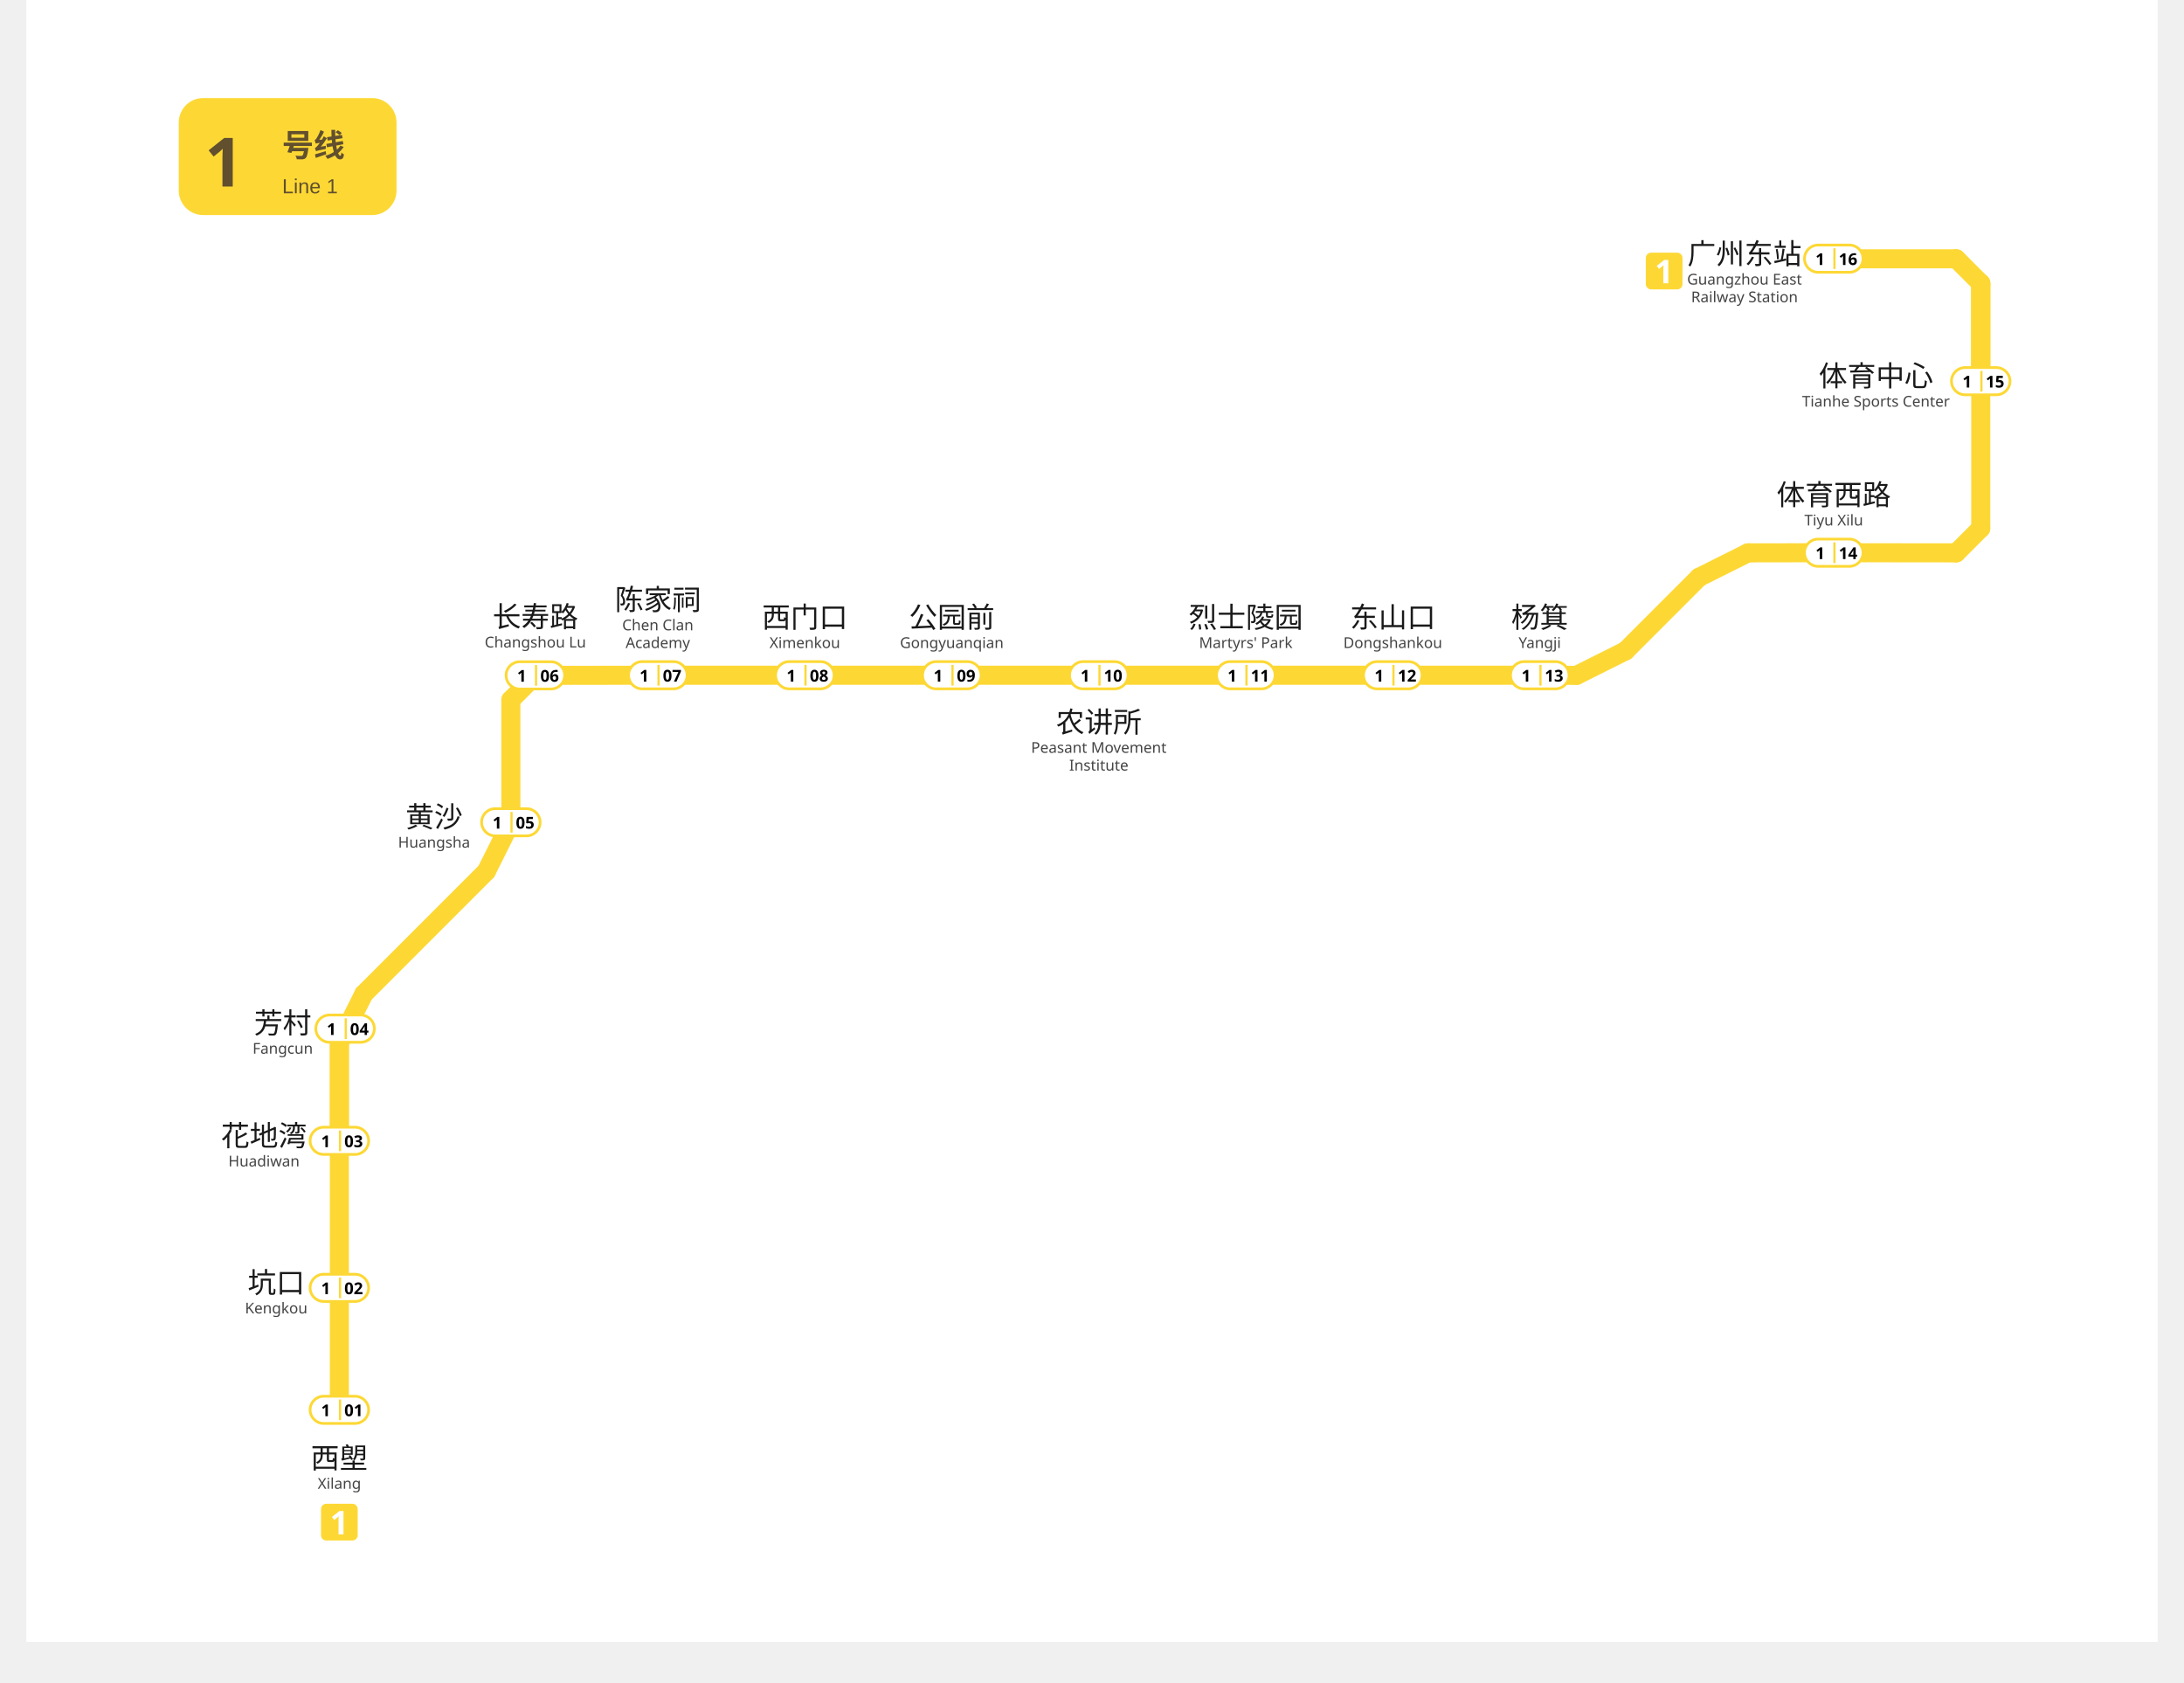
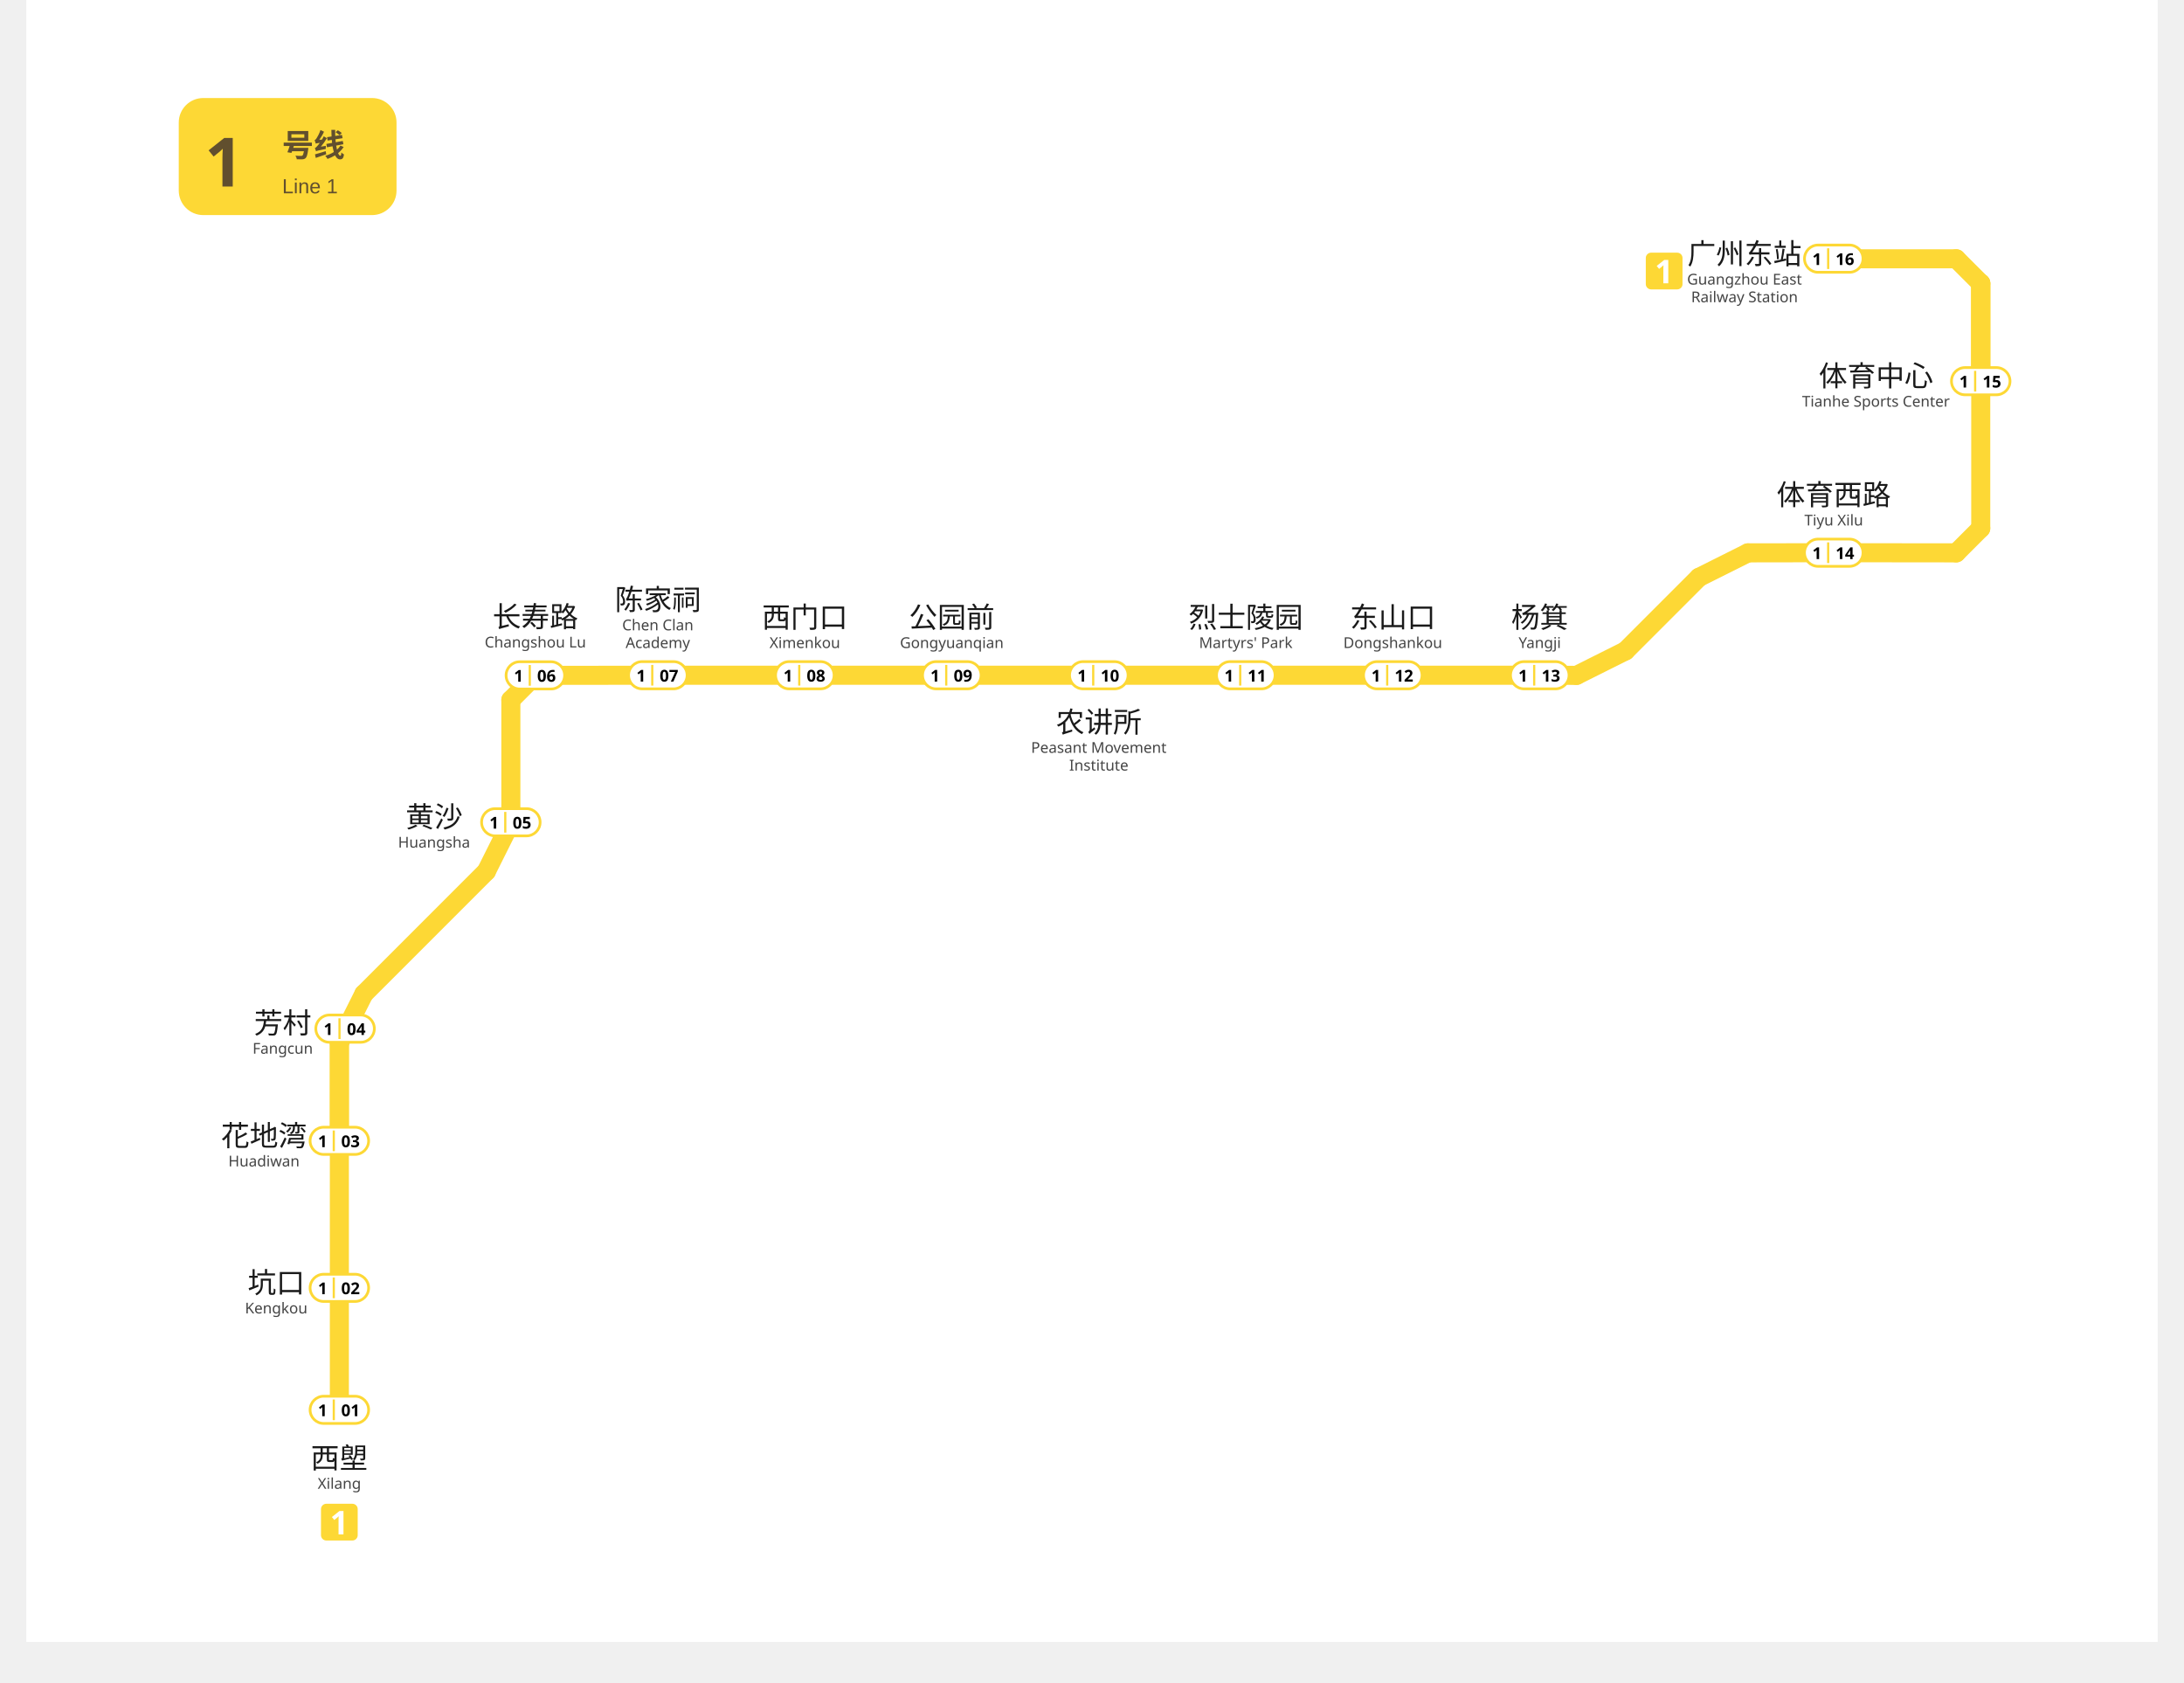
<svg xmlns="http://www.w3.org/2000/svg" viewBox="996.5 762.2 783.0 617.9" width="783" height="603">
  <rect x="996.5" y="762.2" width="783.0" height="603.05" fill="#ffffff" />
  <g id="走廊">
    <line x1="1111.5" y1="1280.25" x2="1111.5" y2="1235.2" style="fill:none;stroke:#FDD835;stroke-width:7;stroke-linecap:round" />
    <line x1="1111.5" y1="1235.2" x2="1111.5" y2="1145.25" style="fill:none;stroke:#FDD835;stroke-width:7;stroke-linecap:round" />
    <line x1="1111.5" y1="1145.25" x2="1112.7" y2="1142.8" style="fill:none;stroke:#FDD835;stroke-width:7;stroke-linecap:round" />
    <line x1="1112.7" y1="1142.8" x2="1120.5" y2="1127.25" style="fill:none;stroke:#FDD835;stroke-width:7;stroke-linecap:round" />
    <line x1="1165.5" y1="1082.25" x2="1120.5" y2="1127.25" style="fill:none;stroke:#FDD835;stroke-width:7;stroke-linecap:round" />
    <line x1="1174.5" y1="1064.25" x2="1165.5" y2="1082.25" style="fill:none;stroke:#FDD835;stroke-width:7;stroke-linecap:round" />
    <line x1="1174.5" y1="1019.25" x2="1174.5" y2="1064.25" style="fill:none;stroke:#FDD835;stroke-width:7;stroke-linecap:round" />
    <line x1="1183.5" y1="1010.25" x2="1174.5" y2="1019.25" style="fill:none;stroke:#FDD835;stroke-width:7;stroke-linecap:round" />
    <line x1="1183.5" y1="1010.25" x2="1228.5" y2="1010.2" style="fill:none;stroke:#FDD835;stroke-width:7;stroke-linecap:round" />
    <line x1="1228.5" y1="1010.2" x2="1282.5" y2="1010.2" style="fill:none;stroke:#FDD835;stroke-width:7;stroke-linecap:round" />
    <line x1="1282.5" y1="1010.2" x2="1336.5" y2="1010.2" style="fill:none;stroke:#FDD835;stroke-width:7;stroke-linecap:round" />
    <line x1="1336.5" y1="1010.2" x2="1390.5" y2="1010.2" style="fill:none;stroke:#FDD835;stroke-width:7;stroke-linecap:round" />
    <line x1="1390.5" y1="1010.2" x2="1444.5" y2="1010.2" style="fill:none;stroke:#FDD835;stroke-width:7;stroke-linecap:round" />
    <line x1="1444.5" y1="1010.2" x2="1498.5" y2="1010.2" style="fill:none;stroke:#FDD835;stroke-width:7;stroke-linecap:round" />
    <line x1="1498.5" y1="1010.2" x2="1552.5" y2="1010.2" style="fill:none;stroke:#FDD835;stroke-width:7;stroke-linecap:round" />
    <line x1="1552.5" y1="1010.2" x2="1566.0" y2="1010.25" style="fill:none;stroke:#FDD835;stroke-width:7;stroke-linecap:round" />
    <line x1="1566.0" y1="1010.25" x2="1584.0" y2="1001.25" style="fill:none;stroke:#FDD835;stroke-width:7;stroke-linecap:round" />
    <line x1="1611.0" y1="974.25" x2="1584.0" y2="1001.25" style="fill:none;stroke:#FDD835;stroke-width:7;stroke-linecap:round" />
    <line x1="1629.0" y1="965.25" x2="1611.0" y2="974.25" style="fill:none;stroke:#FDD835;stroke-width:7;stroke-linecap:round" />
    <line x1="1629.0" y1="965.25" x2="1660.5" y2="965.2" style="fill:none;stroke:#FDD835;stroke-width:7;stroke-linecap:round" />
    <line x1="1705.5" y1="965.25" x2="1660.5" y2="965.2" style="fill:none;stroke:#FDD835;stroke-width:7;stroke-linecap:round" />
    <line x1="1705.5" y1="965.25" x2="1714.5" y2="956.25" style="fill:none;stroke:#FDD835;stroke-width:7;stroke-linecap:round" />
    <line x1="1714.5" y1="866.25" x2="1714.5" y2="956.25" style="fill:none;stroke:#FDD835;stroke-width:7;stroke-linecap:round" />
    <line x1="1714.5" y1="902.2" x2="1714.5" y2="866.25" style="fill:none;stroke:#FDD835;stroke-width:7;stroke-linecap:round" />
    <line x1="1714.5" y1="866.25" x2="1705.5" y2="857.25" style="fill:none;stroke:#FDD835;stroke-width:7;stroke-linecap:round" />
    <line x1="1660.5" y1="857.25" x2="1705.5" y2="857.25" style="fill:none;stroke:#FDD835;stroke-width:7;stroke-linecap:round" />
    <line x1="1111.50" y1="1181.20" x2="1111.50" y2="1145.25" style="fill:none;stroke:#FDD835;stroke-width:7;stroke-linecap:round" />
    <line x1="1714.50" y1="902.20" x2="1714.50" y2="866.25" style="fill:none;stroke:#FDD835;stroke-width:7;stroke-linecap:round" />
  </g>
  <g id="线路徽标">
    <g data-badge="header" transform="translate(1052.5 798.2)" data-ink="#614F2E" data-box="1052.5,798.2,1132.5,841.2" data-chip="1052.5,798.2,1132.5,841.2">
      <rect x="0" y="0" width="80.0" height="43.0" rx="9.0" fill="#FDD835" />
      <text x="9.5" y="32.5" font-family="'Microsoft YaHei', sans-serif" font-size="25" font-weight="bold" fill="#614F2E">1</text>
      <text x="38.0" y="21.5" font-family="'Microsoft YaHei', sans-serif" font-size="11.5" font-weight="600" fill="#614F2E">号线</text>
      <text x="38.0" y="35.0" font-family="Arial, sans-serif" font-size="7.5" fill="#614F2E">Line 1</text>
    </g>
    <g data-badge="chip" transform="translate(1104.75 1314.50)" data-box="1104.75,1314.50,1118.25,1328.00">
      <path d="M11.54 13.49h-9.59c-1.07 0 -1.95 -0.88 -1.95 -1.95v-9.59c0 -1.07 0.88 -1.95 1.95 -1.95h9.59c1.07 0 1.95 0.88 1.95 1.95v9.59C13.49 12.61 12.61 13.49 11.54 13.49z" fill="#FDD835" />
      <path d="M8.26 11.24h-1.81v-4.96c0 -0.2 0 -0.47 0.01 -0.81c0.01 -0.34 0.02 -0.64 0.04 -0.89c-0.04 0.05 -0.13 0.13 -0.26 0.26c-0.13 0.12 -0.25 0.23 -0.37 0.33l-0.98 0.79l-0.88 -1.09l2.76 -2.2h1.49V11.24z" fill="#FFFFFF" />
    </g>
    <g data-badge="chip" transform="translate(1591.45 855.00)" data-box="1591.45,855.00,1604.95,868.50">
      <path d="M11.54 13.49h-9.59c-1.07 0 -1.95 -0.88 -1.95 -1.95v-9.59c0 -1.07 0.88 -1.95 1.95 -1.95h9.59c1.07 0 1.95 0.88 1.95 1.95v9.59C13.49 12.61 12.61 13.49 11.54 13.49z" fill="#FDD835" />
      <path d="M8.26 11.24h-1.81v-4.96c0 -0.2 0 -0.47 0.01 -0.81c0.01 -0.34 0.02 -0.64 0.04 -0.89c-0.04 0.05 -0.13 0.13 -0.26 0.26c-0.13 0.12 -0.25 0.23 -0.37 0.33l-0.98 0.79l-0.88 -1.09l2.76 -2.2h1.49V11.24z" fill="#FFFFFF" />
    </g>
  </g>
  <g id="站名标注" font-family="'Microsoft YaHei', 'PingFang SC', sans-serif">
    <text x="1111.50" y="1301.50" text-anchor="middle" font-size="10.5" font-weight="500" fill="#1a1a1a">西塱</text>
    <text x="1111.50" y="1309.00" text-anchor="middle" font-size="5.5" fill="#444444">Xilang</text>
    <text x="1088.30" y="1237.09" text-anchor="middle" font-size="10.5" font-weight="500" fill="#1a1a1a">坑口</text>
    <text x="1088.30" y="1244.59" text-anchor="middle" font-size="5.5" fill="#444444">Kengkou</text>
    <text x="1083.80" y="1183.10" text-anchor="middle" font-size="10.5" font-weight="500" fill="#1a1a1a">花地湾</text>
    <text x="1083.80" y="1190.60" text-anchor="middle" font-size="5.5" fill="#444444">Huadiwan</text>
    <text x="1090.70" y="1141.70" text-anchor="middle" font-size="10.5" font-weight="500" fill="#1a1a1a">芳村</text>
    <text x="1090.70" y="1149.20" text-anchor="middle" font-size="5.5" fill="#444444">Fangcun</text>
    <text x="1146.30" y="1066.00" text-anchor="middle" font-size="10.5" font-weight="500" fill="#1a1a1a">黄沙</text>
    <text x="1146.30" y="1073.50" text-anchor="middle" font-size="5.5" fill="#444444">Huangsha</text>
    <text x="1228.50" y="986.20" text-anchor="middle" font-size="10.5" font-weight="500" fill="#1a1a1a">陈家祠</text>
    <text x="1228.50" y="993.70" text-anchor="middle" font-size="5.5" fill="#444444">Chen Clan</text>
    <text x="1228.50" y="1000.20" text-anchor="middle" font-size="5.5" fill="#444444">Academy</text>
    <text x="1282.50" y="992.70" text-anchor="middle" font-size="10.5" font-weight="500" fill="#1a1a1a">西门口</text>
    <text x="1282.50" y="1000.20" text-anchor="middle" font-size="5.5" fill="#444444">Ximenkou</text>
    <text x="1336.50" y="992.70" text-anchor="middle" font-size="10.5" font-weight="500" fill="#1a1a1a">公园前</text>
    <text x="1336.50" y="1000.20" text-anchor="middle" font-size="5.5" fill="#444444">Gongyuanqian</text>
    <text x="1390.50" y="1031.20" text-anchor="middle" font-size="10.5" font-weight="500" fill="#1a1a1a">农讲所</text>
    <text x="1390.50" y="1038.70" text-anchor="middle" font-size="5.5" fill="#444444">Peasant Movement</text>
    <text x="1390.50" y="1045.20" text-anchor="middle" font-size="5.5" fill="#444444">Institute</text>
    <text x="1444.50" y="992.70" text-anchor="middle" font-size="10.5" font-weight="500" fill="#1a1a1a">烈士陵园</text>
    <text x="1444.50" y="1000.20" text-anchor="middle" font-size="5.5" fill="#444444">Martyrs' Park</text>
    <text x="1498.50" y="992.70" text-anchor="middle" font-size="10.5" font-weight="500" fill="#1a1a1a">东山口</text>
    <text x="1498.50" y="1000.20" text-anchor="middle" font-size="5.5" fill="#444444">Dongshankou</text>
    <text x="1552.50" y="992.70" text-anchor="middle" font-size="10.5" font-weight="500" fill="#1a1a1a">杨箕</text>
    <text x="1552.50" y="1000.20" text-anchor="middle" font-size="5.5" fill="#444444">Yangji</text>
    <text x="1660.50" y="947.70" text-anchor="middle" font-size="10.5" font-weight="500" fill="#1a1a1a">体育西路</text>
    <text x="1660.50" y="955.20" text-anchor="middle" font-size="5.5" fill="#444444">Tiyu Xilu</text>
    <text x="1676.00" y="904.05" text-anchor="middle" font-size="10.5" font-weight="500" fill="#1a1a1a">体育中心</text>
    <text x="1676.00" y="911.55" text-anchor="middle" font-size="5.5" fill="#444444">Tianhe Sports Center</text>
    <text x="1627.72" y="859.21" text-anchor="middle" font-size="10.5" font-weight="500" fill="#1a1a1a">广州东站</text>
    <text x="1627.72" y="866.71" text-anchor="middle" font-size="5.5" fill="#444444">Guangzhou East</text>
    <text x="1627.72" y="873.21" text-anchor="middle" font-size="5.5" fill="#444444">Railway Station</text>
    <text x="1183.50" y="992.50" text-anchor="middle" font-size="10.5" font-weight="500" fill="#1a1a1a">长寿路</text>
    <text x="1183.50" y="1000.00" text-anchor="middle" font-size="5.5" fill="#444444">Changshou Lu</text>
  </g>
  <g id="编号牌" font-family="'Microsoft YaHei', 'PingFang SC', sans-serif">
    <rect x="1100.75" y="1275.00" width="21.50" height="10.00" rx="5.00" fill="#FFFFFF" stroke="#FDD835" stroke-width="1.0" />
-     <line x1="1111.75" y1="1276.20" x2="1111.75" y2="1283.80" stroke="#FDD835" stroke-width="0.8" />
-     <text x="1106.50" y="1280.00" text-anchor="middle" dominant-baseline="central" font-size="6.0" font-weight="700" fill="#000000">1</text>
-     <text x="1116.75" y="1280.00" text-anchor="middle" dominant-baseline="central" font-size="6.0" font-weight="700" fill="#000000">01</text>
+     <line x1="1109.45" y1="1276.20" x2="1109.45" y2="1283.80" stroke="#FDD835" stroke-width="0.8" />
+     <text x="1105.35" y="1280.00" text-anchor="middle" dominant-baseline="central" font-size="6.0" font-weight="700" fill="#000000">1</text>
+     <text x="1115.60" y="1280.00" text-anchor="middle" dominant-baseline="central" font-size="6.0" font-weight="700" fill="#000000">01</text>
    <rect x="1100.75" y="1230.20" width="21.50" height="10.00" rx="5.00" fill="#FFFFFF" stroke="#FDD835" stroke-width="1.0" />
-     <line x1="1111.75" y1="1231.40" x2="1111.75" y2="1239.00" stroke="#FDD835" stroke-width="0.8" />
-     <text x="1106.50" y="1235.20" text-anchor="middle" dominant-baseline="central" font-size="6.0" font-weight="700" fill="#000000">1</text>
-     <text x="1116.75" y="1235.20" text-anchor="middle" dominant-baseline="central" font-size="6.0" font-weight="700" fill="#000000">02</text>
+     <line x1="1109.45" y1="1231.40" x2="1109.45" y2="1239.00" stroke="#FDD835" stroke-width="0.8" />
+     <text x="1105.35" y="1235.20" text-anchor="middle" dominant-baseline="central" font-size="6.0" font-weight="700" fill="#000000">1</text>
+     <text x="1115.60" y="1235.20" text-anchor="middle" dominant-baseline="central" font-size="6.0" font-weight="700" fill="#000000">02</text>
    <rect x="1100.75" y="1176.20" width="21.50" height="10.00" rx="5.00" fill="#FFFFFF" stroke="#FDD835" stroke-width="1.0" />
-     <line x1="1111.75" y1="1177.40" x2="1111.75" y2="1185.00" stroke="#FDD835" stroke-width="0.8" />
-     <text x="1106.50" y="1181.20" text-anchor="middle" dominant-baseline="central" font-size="6.0" font-weight="700" fill="#000000">1</text>
-     <text x="1116.75" y="1181.20" text-anchor="middle" dominant-baseline="central" font-size="6.0" font-weight="700" fill="#000000">03</text>
+     <line x1="1109.45" y1="1177.40" x2="1109.45" y2="1185.00" stroke="#FDD835" stroke-width="0.8" />
+     <text x="1105.35" y="1181.20" text-anchor="middle" dominant-baseline="central" font-size="6.0" font-weight="700" fill="#000000">1</text>
+     <text x="1115.60" y="1181.20" text-anchor="middle" dominant-baseline="central" font-size="6.0" font-weight="700" fill="#000000">03</text>
    <rect x="1102.85" y="1135.00" width="21.50" height="10.00" rx="5.00" fill="#FFFFFF" stroke="#FDD835" stroke-width="1.0" />
-     <line x1="1113.85" y1="1136.20" x2="1113.85" y2="1143.80" stroke="#FDD835" stroke-width="0.8" />
-     <text x="1108.60" y="1140.00" text-anchor="middle" dominant-baseline="central" font-size="6.0" font-weight="700" fill="#000000">1</text>
-     <text x="1118.85" y="1140.00" text-anchor="middle" dominant-baseline="central" font-size="6.0" font-weight="700" fill="#000000">04</text>
+     <line x1="1111.55" y1="1136.20" x2="1111.55" y2="1143.80" stroke="#FDD835" stroke-width="0.8" />
+     <text x="1107.45" y="1140.00" text-anchor="middle" dominant-baseline="central" font-size="6.0" font-weight="700" fill="#000000">1</text>
+     <text x="1117.70" y="1140.00" text-anchor="middle" dominant-baseline="central" font-size="6.0" font-weight="700" fill="#000000">04</text>
    <rect x="1163.75" y="1059.20" width="21.50" height="10.00" rx="5.00" fill="#FFFFFF" stroke="#FDD835" stroke-width="1.0" />
-     <line x1="1174.75" y1="1060.40" x2="1174.75" y2="1068.00" stroke="#FDD835" stroke-width="0.8" />
-     <text x="1169.50" y="1064.20" text-anchor="middle" dominant-baseline="central" font-size="6.0" font-weight="700" fill="#000000">1</text>
-     <text x="1179.75" y="1064.20" text-anchor="middle" dominant-baseline="central" font-size="6.0" font-weight="700" fill="#000000">05</text>
+     <line x1="1172.45" y1="1060.40" x2="1172.45" y2="1068.00" stroke="#FDD835" stroke-width="0.8" />
+     <text x="1168.35" y="1064.20" text-anchor="middle" dominant-baseline="central" font-size="6.0" font-weight="700" fill="#000000">1</text>
+     <text x="1178.60" y="1064.20" text-anchor="middle" dominant-baseline="central" font-size="6.0" font-weight="700" fill="#000000">05</text>
    <rect x="1172.75" y="1005.25" width="21.50" height="10.00" rx="5.00" fill="#FFFFFF" stroke="#FDD835" stroke-width="1.0" />
-     <line x1="1183.75" y1="1006.45" x2="1183.75" y2="1014.05" stroke="#FDD835" stroke-width="0.8" />
-     <text x="1178.50" y="1010.25" text-anchor="middle" dominant-baseline="central" font-size="6.0" font-weight="700" fill="#000000">1</text>
-     <text x="1188.75" y="1010.25" text-anchor="middle" dominant-baseline="central" font-size="6.0" font-weight="700" fill="#000000">06</text>
+     <line x1="1181.45" y1="1006.45" x2="1181.45" y2="1014.05" stroke="#FDD835" stroke-width="0.8" />
+     <text x="1177.35" y="1010.25" text-anchor="middle" dominant-baseline="central" font-size="6.0" font-weight="700" fill="#000000">1</text>
+     <text x="1187.60" y="1010.25" text-anchor="middle" dominant-baseline="central" font-size="6.0" font-weight="700" fill="#000000">06</text>
    <rect x="1217.75" y="1005.20" width="21.50" height="10.00" rx="5.00" fill="#FFFFFF" stroke="#FDD835" stroke-width="1.0" />
-     <line x1="1228.75" y1="1006.40" x2="1228.75" y2="1014.00" stroke="#FDD835" stroke-width="0.8" />
-     <text x="1223.50" y="1010.20" text-anchor="middle" dominant-baseline="central" font-size="6.0" font-weight="700" fill="#000000">1</text>
-     <text x="1233.75" y="1010.20" text-anchor="middle" dominant-baseline="central" font-size="6.0" font-weight="700" fill="#000000">07</text>
+     <line x1="1226.45" y1="1006.40" x2="1226.45" y2="1014.00" stroke="#FDD835" stroke-width="0.8" />
+     <text x="1222.35" y="1010.20" text-anchor="middle" dominant-baseline="central" font-size="6.0" font-weight="700" fill="#000000">1</text>
+     <text x="1232.60" y="1010.20" text-anchor="middle" dominant-baseline="central" font-size="6.0" font-weight="700" fill="#000000">07</text>
    <rect x="1271.75" y="1005.20" width="21.50" height="10.00" rx="5.00" fill="#FFFFFF" stroke="#FDD835" stroke-width="1.0" />
-     <line x1="1282.75" y1="1006.40" x2="1282.75" y2="1014.00" stroke="#FDD835" stroke-width="0.8" />
-     <text x="1277.50" y="1010.20" text-anchor="middle" dominant-baseline="central" font-size="6.0" font-weight="700" fill="#000000">1</text>
-     <text x="1287.75" y="1010.20" text-anchor="middle" dominant-baseline="central" font-size="6.0" font-weight="700" fill="#000000">08</text>
+     <line x1="1280.45" y1="1006.40" x2="1280.45" y2="1014.00" stroke="#FDD835" stroke-width="0.8" />
+     <text x="1276.35" y="1010.20" text-anchor="middle" dominant-baseline="central" font-size="6.0" font-weight="700" fill="#000000">1</text>
+     <text x="1286.60" y="1010.20" text-anchor="middle" dominant-baseline="central" font-size="6.0" font-weight="700" fill="#000000">08</text>
    <rect x="1325.75" y="1005.20" width="21.50" height="10.00" rx="5.00" fill="#FFFFFF" stroke="#FDD835" stroke-width="1.0" />
-     <line x1="1336.75" y1="1006.40" x2="1336.75" y2="1014.00" stroke="#FDD835" stroke-width="0.8" />
-     <text x="1331.50" y="1010.20" text-anchor="middle" dominant-baseline="central" font-size="6.0" font-weight="700" fill="#000000">1</text>
-     <text x="1341.75" y="1010.20" text-anchor="middle" dominant-baseline="central" font-size="6.0" font-weight="700" fill="#000000">09</text>
+     <line x1="1334.45" y1="1006.40" x2="1334.45" y2="1014.00" stroke="#FDD835" stroke-width="0.8" />
+     <text x="1330.35" y="1010.20" text-anchor="middle" dominant-baseline="central" font-size="6.0" font-weight="700" fill="#000000">1</text>
+     <text x="1340.60" y="1010.20" text-anchor="middle" dominant-baseline="central" font-size="6.0" font-weight="700" fill="#000000">09</text>
    <rect x="1379.75" y="1005.20" width="21.50" height="10.00" rx="5.00" fill="#FFFFFF" stroke="#FDD835" stroke-width="1.0" />
-     <line x1="1390.75" y1="1006.40" x2="1390.75" y2="1014.00" stroke="#FDD835" stroke-width="0.8" />
-     <text x="1385.50" y="1010.20" text-anchor="middle" dominant-baseline="central" font-size="6.0" font-weight="700" fill="#000000">1</text>
-     <text x="1395.75" y="1010.20" text-anchor="middle" dominant-baseline="central" font-size="6.0" font-weight="700" fill="#000000">10</text>
+     <line x1="1388.45" y1="1006.40" x2="1388.45" y2="1014.00" stroke="#FDD835" stroke-width="0.8" />
+     <text x="1384.35" y="1010.20" text-anchor="middle" dominant-baseline="central" font-size="6.0" font-weight="700" fill="#000000">1</text>
+     <text x="1394.60" y="1010.20" text-anchor="middle" dominant-baseline="central" font-size="6.0" font-weight="700" fill="#000000">10</text>
    <rect x="1433.75" y="1005.20" width="21.50" height="10.00" rx="5.00" fill="#FFFFFF" stroke="#FDD835" stroke-width="1.0" />
-     <line x1="1444.75" y1="1006.40" x2="1444.75" y2="1014.00" stroke="#FDD835" stroke-width="0.8" />
-     <text x="1439.50" y="1010.20" text-anchor="middle" dominant-baseline="central" font-size="6.0" font-weight="700" fill="#000000">1</text>
-     <text x="1449.75" y="1010.20" text-anchor="middle" dominant-baseline="central" font-size="6.0" font-weight="700" fill="#000000">11</text>
+     <line x1="1442.45" y1="1006.40" x2="1442.45" y2="1014.00" stroke="#FDD835" stroke-width="0.8" />
+     <text x="1438.35" y="1010.20" text-anchor="middle" dominant-baseline="central" font-size="6.0" font-weight="700" fill="#000000">1</text>
+     <text x="1448.60" y="1010.20" text-anchor="middle" dominant-baseline="central" font-size="6.0" font-weight="700" fill="#000000">11</text>
    <rect x="1487.75" y="1005.20" width="21.50" height="10.00" rx="5.00" fill="#FFFFFF" stroke="#FDD835" stroke-width="1.0" />
-     <line x1="1498.75" y1="1006.40" x2="1498.75" y2="1014.00" stroke="#FDD835" stroke-width="0.8" />
-     <text x="1493.50" y="1010.20" text-anchor="middle" dominant-baseline="central" font-size="6.0" font-weight="700" fill="#000000">1</text>
-     <text x="1503.75" y="1010.20" text-anchor="middle" dominant-baseline="central" font-size="6.0" font-weight="700" fill="#000000">12</text>
+     <line x1="1496.45" y1="1006.40" x2="1496.45" y2="1014.00" stroke="#FDD835" stroke-width="0.8" />
+     <text x="1492.35" y="1010.20" text-anchor="middle" dominant-baseline="central" font-size="6.0" font-weight="700" fill="#000000">1</text>
+     <text x="1502.60" y="1010.20" text-anchor="middle" dominant-baseline="central" font-size="6.0" font-weight="700" fill="#000000">12</text>
    <rect x="1541.75" y="1005.20" width="21.50" height="10.00" rx="5.00" fill="#FFFFFF" stroke="#FDD835" stroke-width="1.0" />
-     <line x1="1552.75" y1="1006.40" x2="1552.75" y2="1014.00" stroke="#FDD835" stroke-width="0.8" />
-     <text x="1547.50" y="1010.20" text-anchor="middle" dominant-baseline="central" font-size="6.0" font-weight="700" fill="#000000">1</text>
-     <text x="1557.75" y="1010.20" text-anchor="middle" dominant-baseline="central" font-size="6.0" font-weight="700" fill="#000000">13</text>
+     <line x1="1550.45" y1="1006.40" x2="1550.45" y2="1014.00" stroke="#FDD835" stroke-width="0.8" />
+     <text x="1546.35" y="1010.20" text-anchor="middle" dominant-baseline="central" font-size="6.0" font-weight="700" fill="#000000">1</text>
+     <text x="1556.60" y="1010.20" text-anchor="middle" dominant-baseline="central" font-size="6.0" font-weight="700" fill="#000000">13</text>
    <rect x="1649.75" y="960.20" width="21.50" height="10.00" rx="5.00" fill="#FFFFFF" stroke="#FDD835" stroke-width="1.0" />
-     <line x1="1660.75" y1="961.40" x2="1660.75" y2="969.00" stroke="#FDD835" stroke-width="0.8" />
-     <text x="1655.50" y="965.20" text-anchor="middle" dominant-baseline="central" font-size="6.0" font-weight="700" fill="#000000">1</text>
-     <text x="1665.75" y="965.20" text-anchor="middle" dominant-baseline="central" font-size="6.0" font-weight="700" fill="#000000">14</text>
+     <line x1="1658.45" y1="961.40" x2="1658.45" y2="969.00" stroke="#FDD835" stroke-width="0.8" />
+     <text x="1654.35" y="965.20" text-anchor="middle" dominant-baseline="central" font-size="6.0" font-weight="700" fill="#000000">1</text>
+     <text x="1664.60" y="965.20" text-anchor="middle" dominant-baseline="central" font-size="6.0" font-weight="700" fill="#000000">14</text>
    <rect x="1703.75" y="897.20" width="21.50" height="10.00" rx="5.00" fill="#FFFFFF" stroke="#FDD835" stroke-width="1.0" />
-     <line x1="1714.75" y1="898.40" x2="1714.75" y2="906.00" stroke="#FDD835" stroke-width="0.8" />
-     <text x="1709.50" y="902.20" text-anchor="middle" dominant-baseline="central" font-size="6.0" font-weight="700" fill="#000000">1</text>
-     <text x="1719.75" y="902.20" text-anchor="middle" dominant-baseline="central" font-size="6.0" font-weight="700" fill="#000000">15</text>
+     <line x1="1712.45" y1="898.40" x2="1712.45" y2="906.00" stroke="#FDD835" stroke-width="0.8" />
+     <text x="1708.35" y="902.20" text-anchor="middle" dominant-baseline="central" font-size="6.0" font-weight="700" fill="#000000">1</text>
+     <text x="1718.60" y="902.20" text-anchor="middle" dominant-baseline="central" font-size="6.0" font-weight="700" fill="#000000">15</text>
    <rect x="1649.75" y="852.20" width="21.50" height="10.00" rx="5.00" fill="#FFFFFF" stroke="#FDD835" stroke-width="1.0" />
-     <line x1="1660.75" y1="853.40" x2="1660.75" y2="861.00" stroke="#FDD835" stroke-width="0.8" />
-     <text x="1655.50" y="857.20" text-anchor="middle" dominant-baseline="central" font-size="6.0" font-weight="700" fill="#000000">1</text>
-     <text x="1665.75" y="857.20" text-anchor="middle" dominant-baseline="central" font-size="6.0" font-weight="700" fill="#000000">16</text>
+     <line x1="1658.45" y1="853.40" x2="1658.45" y2="861.00" stroke="#FDD835" stroke-width="0.8" />
+     <text x="1654.35" y="857.20" text-anchor="middle" dominant-baseline="central" font-size="6.0" font-weight="700" fill="#000000">1</text>
+     <text x="1664.60" y="857.20" text-anchor="middle" dominant-baseline="central" font-size="6.0" font-weight="700" fill="#000000">16</text>
  </g>
</svg>
